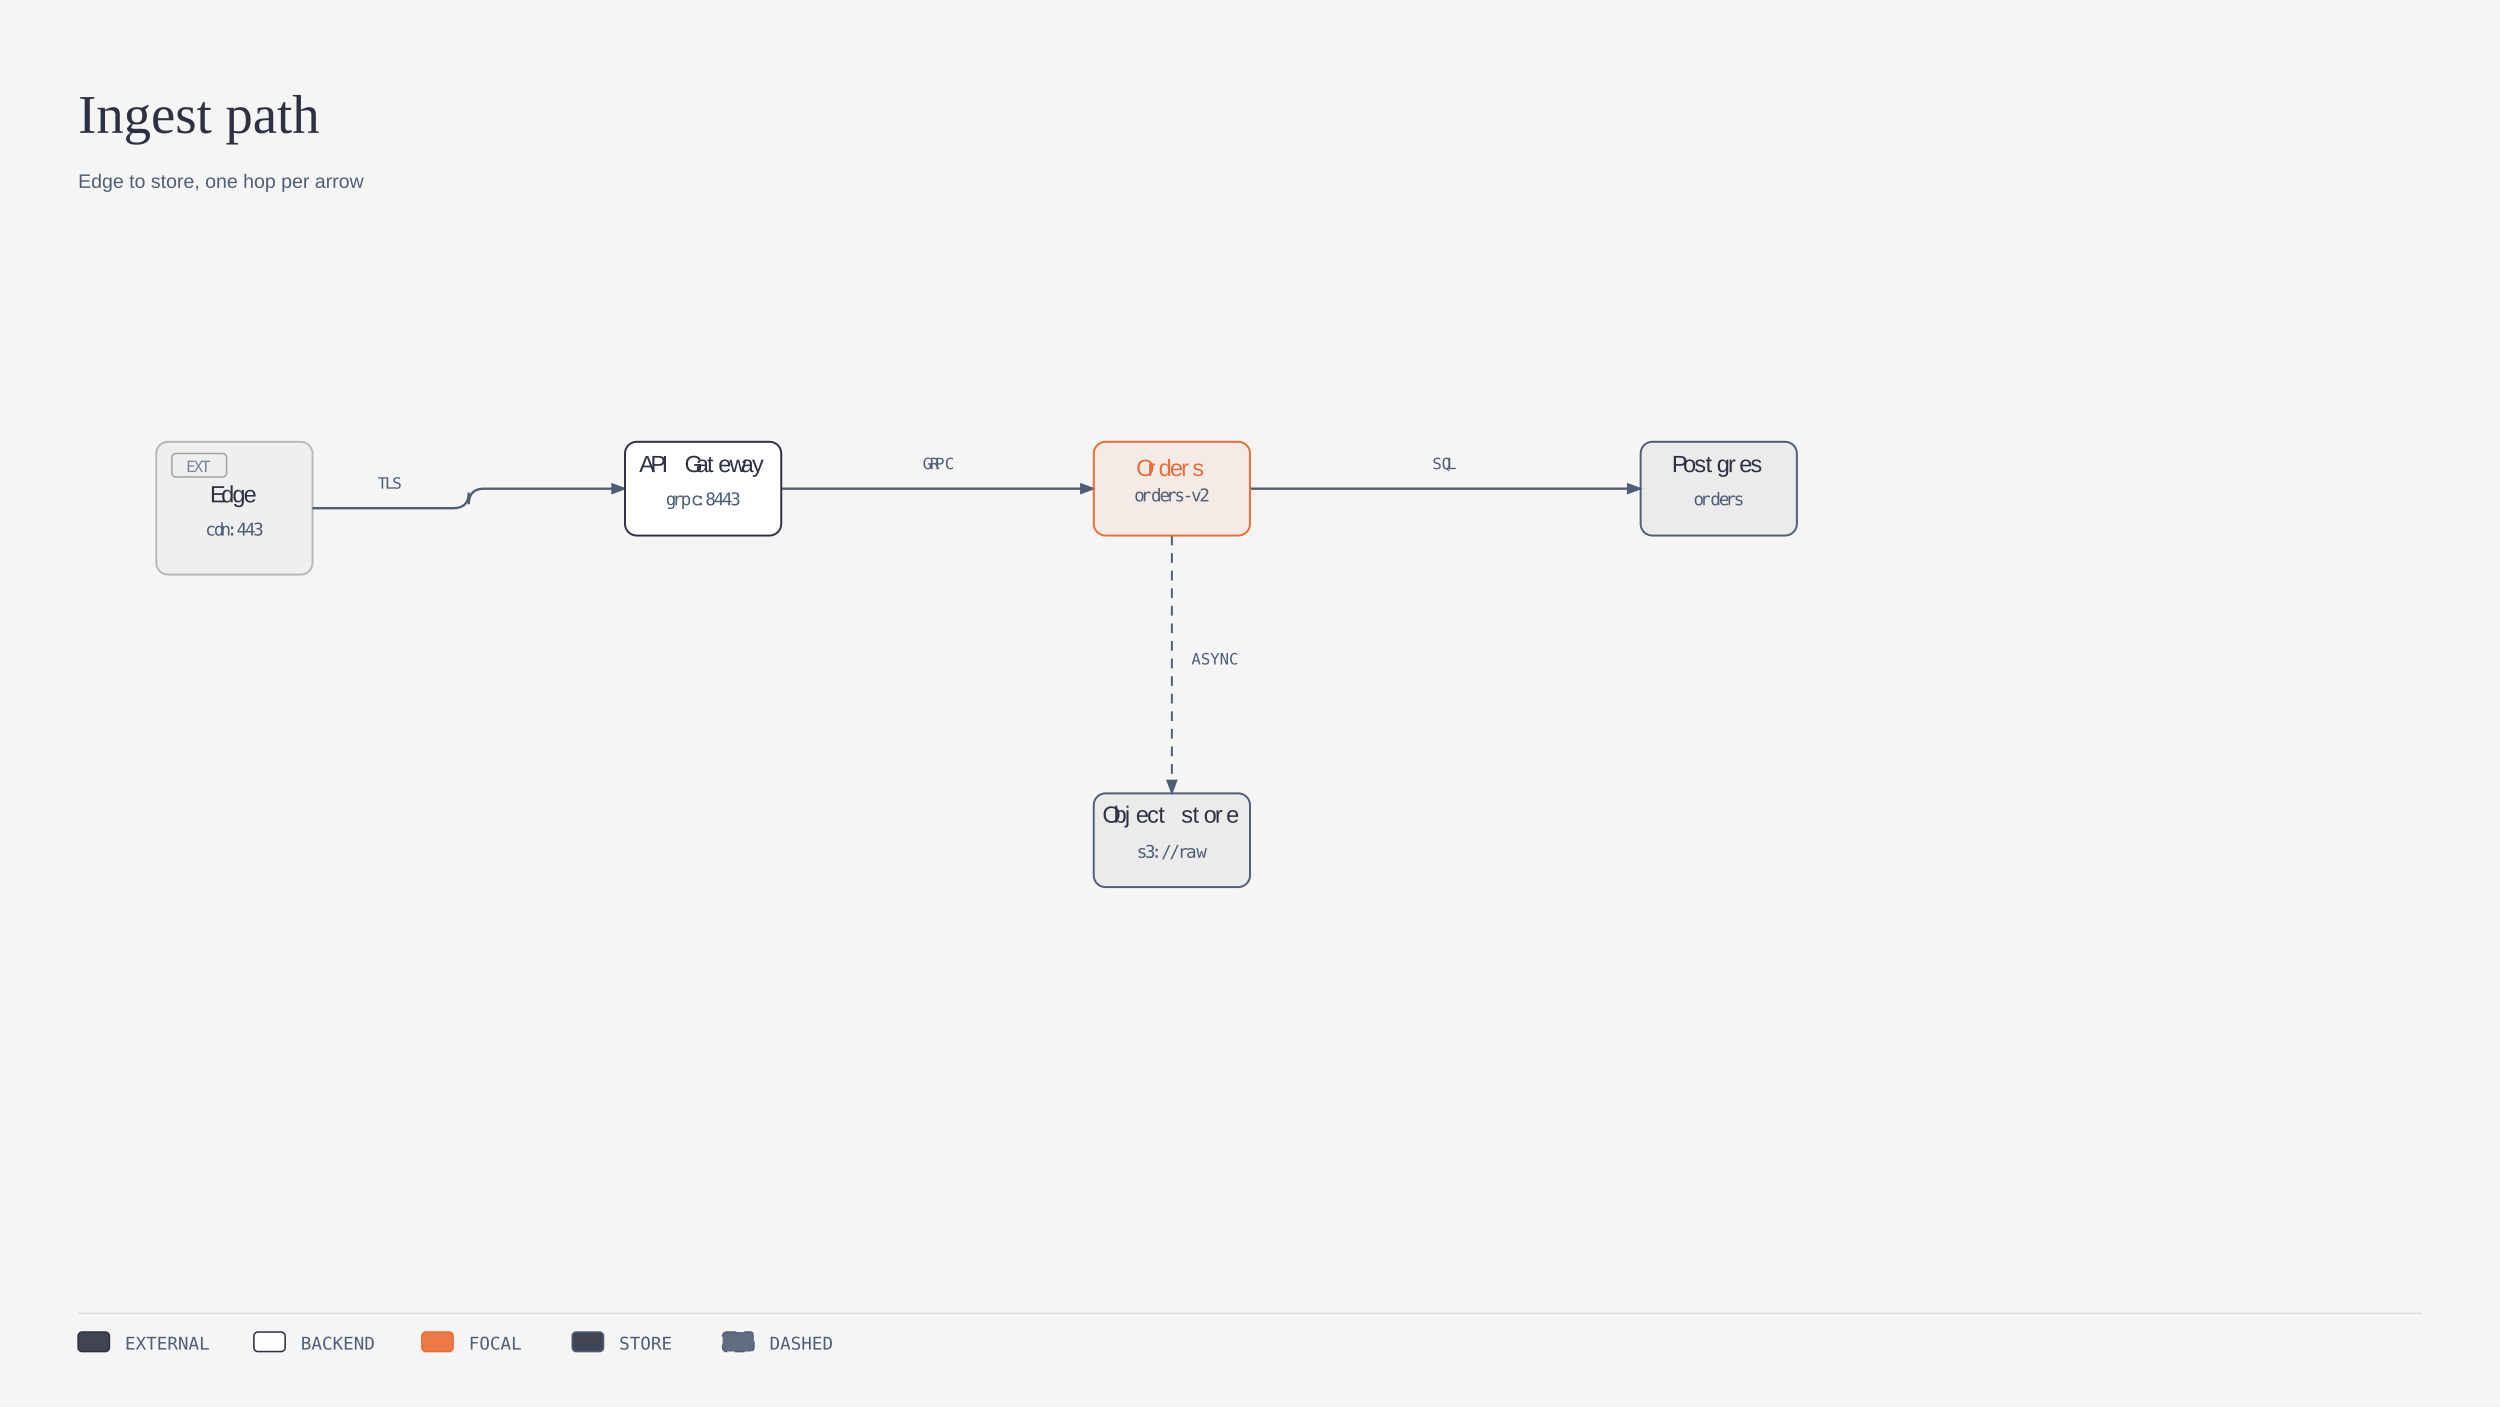
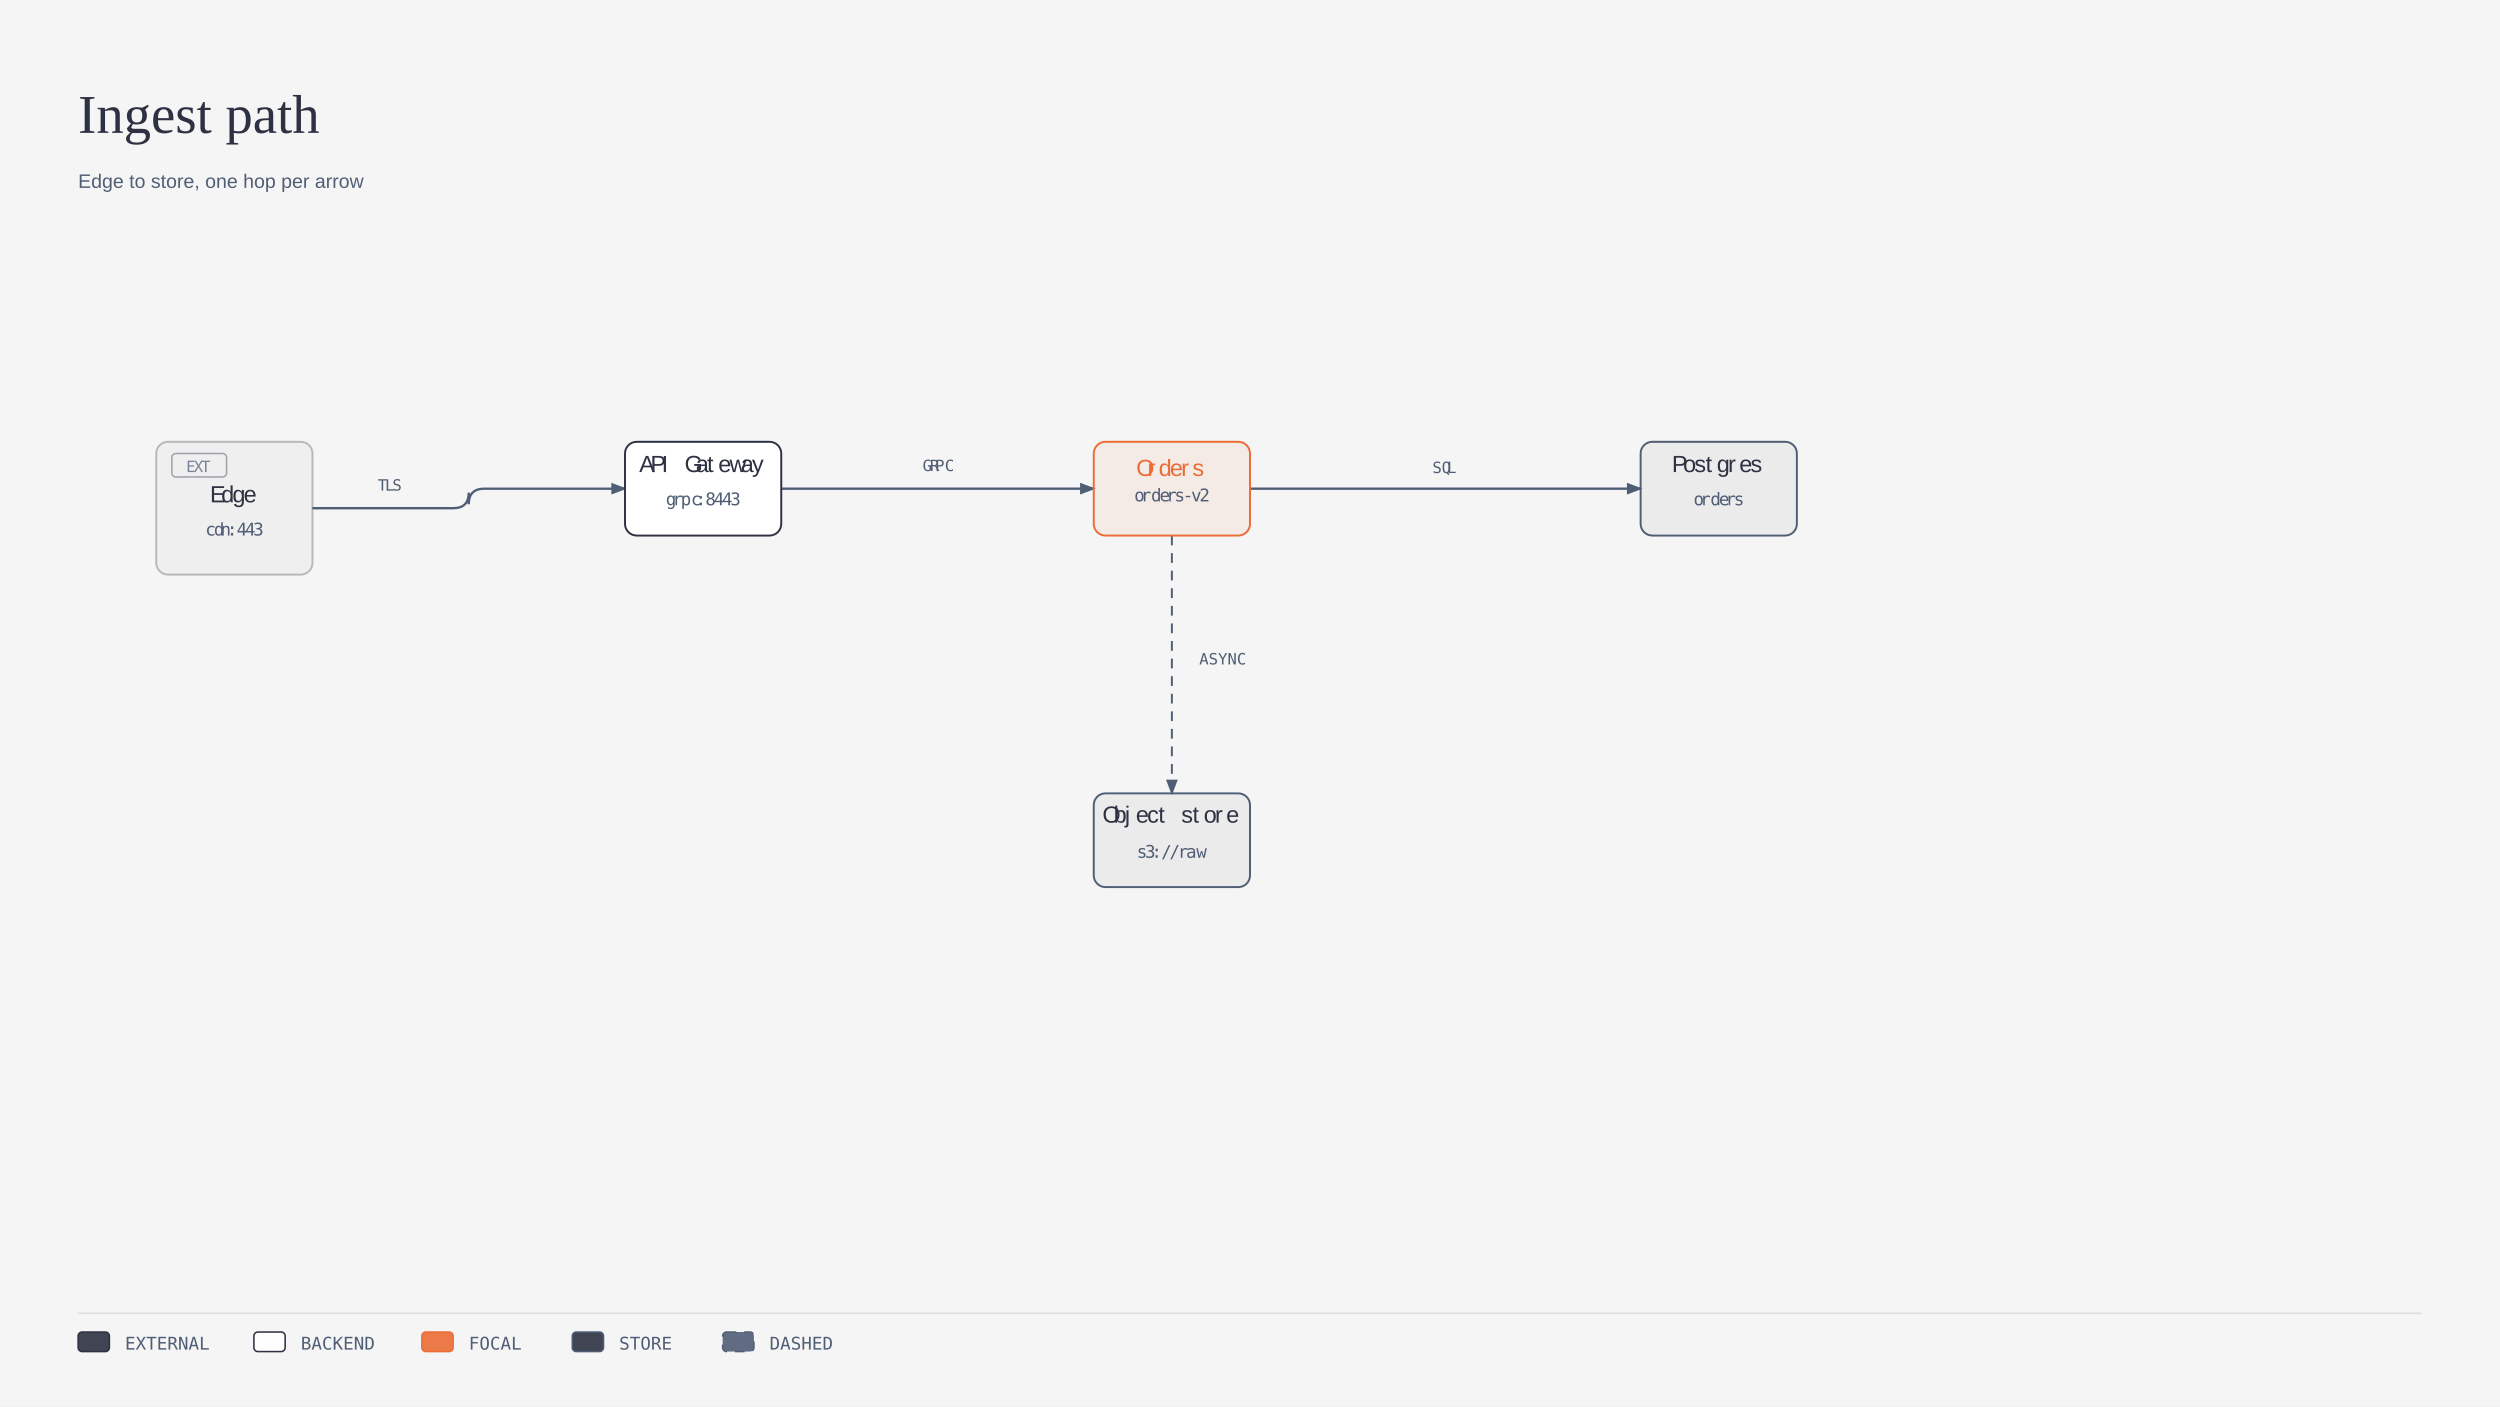
<svg xmlns="http://www.w3.org/2000/svg" data-width="1280" data-height="720" data-fps="30" data-duration="1" data-composition-id="architecture.nf" width="1280" height="720">
  <rect id="bg" width="1280" height="720" fill="#f5f5f5" />
  <g id="edge:edge-&gt;gw">
    <path d="M 160.00,260.20 L 232.00,260.20 Q 240.00,260.20 240.00,252.20 L 240.00,258.20 Q 240.00,250.20 248.00,250.20 L 320.00,250.20" fill="none" stroke="#4f5d75" stroke-width="1.2" />
    <polygon points="321.00,250.20 313.00,253.20 313.00,247.20" fill="#4f5d75" />
  </g>
  <g id="edge:gw-&gt;orders">
    <path d="M 400.00,250.20 L 560.00,250.20" fill="none" stroke="#4f5d75" stroke-width="1.2" />
    <polygon points="561.00,250.20 553.00,253.20 553.00,247.20" fill="#4f5d75" />
  </g>
  <g id="edge:orders-&gt;db">
    <path d="M 640.00,250.20 L 840.00,250.20" fill="none" stroke="#4f5d75" stroke-width="1.2" />
    <polygon points="841.00,250.20 833.00,253.20 833.00,247.20" fill="#4f5d75" />
  </g>
  <g id="edge:orders-&gt;lake">
    <path d="M 600.00,274.20 L 600.00,406.20" fill="none" stroke="#4f5d75" stroke-width="1" stroke-dasharray="5,4" />
    <polygon points="600.00,407.20 597.00,399.20 603.00,399.20" fill="#4f5d75" />
  </g>
  <g id="node:edge">
    <rect x="80" y="226.2" width="80" height="68" fill="#2d3142" fill-opacity="0.03" stroke="#2d3142" stroke-width="1" stroke-opacity="0.3" rx="6" />
    <rect x="88" y="232.2" width="28" height="12" fill="none" stroke="#2d3142" stroke-width="0.8" stroke-opacity="0.4" rx="2" />
    <text x="107.5" y="257.2" font-family="Arial, 'DejaVu Sans', sans-serif" font-size="12" fill="#2d3142" xml:space="preserve">E</text>
    <text x="113.25" y="257.2" font-family="Arial, 'DejaVu Sans', sans-serif" font-size="12" fill="#2d3142" xml:space="preserve">d</text>
    <text x="119" y="257.2" font-family="Arial, 'DejaVu Sans', sans-serif" font-size="12" fill="#2d3142" xml:space="preserve">g</text>
    <text x="124.75" y="257.2" font-family="Arial, 'DejaVu Sans', sans-serif" font-size="12" fill="#2d3142" xml:space="preserve">e</text>
    <text x="105.12" y="274.2" font-family="'Sarasa Mono SC', monospace" font-size="9" fill="#4f5d75" xml:space="preserve">c</text>
    <text x="109.5" y="274.2" font-family="'Sarasa Mono SC', monospace" font-size="9" fill="#4f5d75" xml:space="preserve">d</text>
    <text x="112.88" y="274.2" font-family="'Sarasa Mono SC', monospace" font-size="9" fill="#4f5d75" xml:space="preserve">n</text>
    <text x="116.12" y="274.2" font-family="'Sarasa Mono SC', monospace" font-size="9" fill="#4f5d75" xml:space="preserve">:</text>
    <text x="121.12" y="274.2" font-family="'Sarasa Mono SC', monospace" font-size="9" fill="#4f5d75" xml:space="preserve">4</text>
    <text x="125.38" y="274.2" font-family="'Sarasa Mono SC', monospace" font-size="9" fill="#4f5d75" xml:space="preserve">4</text>
    <text x="129.62" y="274.2" font-family="'Sarasa Mono SC', monospace" font-size="9" fill="#4f5d75" xml:space="preserve">3</text>
    <text x="95.31" y="241.7" font-family="'Sarasa Mono SC', monospace" font-size="8" fill="#7a8399" xml:space="preserve">E</text>
    <text x="99.19" y="241.7" font-family="'Sarasa Mono SC', monospace" font-size="8" fill="#7a8399" xml:space="preserve">X</text>
    <text x="102.94" y="241.7" font-family="'Sarasa Mono SC', monospace" font-size="8" fill="#7a8399" xml:space="preserve">T</text>
  </g>
  <g id="node:gw">
    <rect x="320" y="226.2" width="80" height="48" fill="#ffffff" stroke="#2d3142" stroke-width="1" rx="6" />
    <text x="327.25" y="241.7" font-family="Arial, 'DejaVu Sans', sans-serif" font-size="12" fill="#2d3142" xml:space="preserve">A</text>
    <text x="333" y="241.7" font-family="Arial, 'DejaVu Sans', sans-serif" font-size="12" fill="#2d3142" xml:space="preserve">P</text>
    <text x="338.75" y="241.7" font-family="Arial, 'DejaVu Sans', sans-serif" font-size="12" fill="#2d3142" xml:space="preserve">I</text>
    <text x="345.5" y="241.7" font-family="Arial, 'DejaVu Sans', sans-serif" font-size="12" fill="#2d3142" xml:space="preserve"> </text>
    <text x="350.5" y="241.7" font-family="Arial, 'DejaVu Sans', sans-serif" font-size="12" fill="#2d3142" xml:space="preserve">G</text>
    <text x="356.25" y="241.7" font-family="Arial, 'DejaVu Sans', sans-serif" font-size="12" fill="#2d3142" xml:space="preserve">a</text>
    <text x="362" y="241.7" font-family="Arial, 'DejaVu Sans', sans-serif" font-size="12" fill="#2d3142" xml:space="preserve">t</text>
    <text x="367.75" y="241.7" font-family="Arial, 'DejaVu Sans', sans-serif" font-size="12" fill="#2d3142" xml:space="preserve">e</text>
    <text x="373.5" y="241.7" font-family="Arial, 'DejaVu Sans', sans-serif" font-size="12" fill="#2d3142" xml:space="preserve">w</text>
    <text x="379.25" y="241.7" font-family="Arial, 'DejaVu Sans', sans-serif" font-size="12" fill="#2d3142" xml:space="preserve">a</text>
    <text x="385" y="241.7" font-family="Arial, 'DejaVu Sans', sans-serif" font-size="12" fill="#2d3142" xml:space="preserve">y</text>
    <text x="340.88" y="258.7" font-family="'Sarasa Mono SC', monospace" font-size="9" fill="#4f5d75" xml:space="preserve">g</text>
    <text x="344.25" y="258.7" font-family="'Sarasa Mono SC', monospace" font-size="9" fill="#4f5d75" xml:space="preserve">r</text>
    <text x="348.5" y="258.7" font-family="'Sarasa Mono SC', monospace" font-size="9" fill="#4f5d75" xml:space="preserve">p</text>
    <text x="353.75" y="258.7" font-family="'Sarasa Mono SC', monospace" font-size="9" fill="#4f5d75" xml:space="preserve">c</text>
    <text x="356.12" y="258.7" font-family="'Sarasa Mono SC', monospace" font-size="9" fill="#4f5d75" xml:space="preserve">:</text>
    <text x="361.12" y="258.7" font-family="'Sarasa Mono SC', monospace" font-size="9" fill="#4f5d75" xml:space="preserve">8</text>
    <text x="365.38" y="258.7" font-family="'Sarasa Mono SC', monospace" font-size="9" fill="#4f5d75" xml:space="preserve">4</text>
    <text x="369.62" y="258.7" font-family="'Sarasa Mono SC', monospace" font-size="9" fill="#4f5d75" xml:space="preserve">4</text>
    <text x="373.88" y="258.7" font-family="'Sarasa Mono SC', monospace" font-size="9" fill="#4f5d75" xml:space="preserve">3</text>
  </g>
  <g id="node:orders">
    <rect x="560" y="226.2" width="80" height="48" fill="#eb6c36" fill-opacity="0.08" stroke="#eb6c36" stroke-width="1" rx="6" />
    <text x="581.75" y="243.7" font-family="Arial, 'DejaVu Sans', sans-serif" font-size="12" fill="#eb6c36" xml:space="preserve">O</text>
    <text x="587.5" y="243.7" font-family="Arial, 'DejaVu Sans', sans-serif" font-size="12" fill="#eb6c36" xml:space="preserve">r</text>
    <text x="593.25" y="243.7" font-family="Arial, 'DejaVu Sans', sans-serif" font-size="12" fill="#eb6c36" xml:space="preserve">d</text>
    <text x="599" y="243.7" font-family="Arial, 'DejaVu Sans', sans-serif" font-size="12" fill="#eb6c36" xml:space="preserve">e</text>
    <text x="604.75" y="243.7" font-family="Arial, 'DejaVu Sans', sans-serif" font-size="12" fill="#eb6c36" xml:space="preserve">r</text>
    <text x="610.5" y="243.7" font-family="Arial, 'DejaVu Sans', sans-serif" font-size="12" fill="#eb6c36" xml:space="preserve">s</text>
    <text x="580.69" y="256.7" font-family="'Sarasa Mono SC', monospace" font-size="9" fill="#4f5d75" xml:space="preserve">o</text>
    <text x="584.06" y="256.7" font-family="'Sarasa Mono SC', monospace" font-size="9" fill="#4f5d75" xml:space="preserve">r</text>
    <text x="589.31" y="256.7" font-family="'Sarasa Mono SC', monospace" font-size="9" fill="#4f5d75" xml:space="preserve">d</text>
    <text x="593.69" y="256.7" font-family="'Sarasa Mono SC', monospace" font-size="9" fill="#4f5d75" xml:space="preserve">e</text>
    <text x="597.06" y="256.7" font-family="'Sarasa Mono SC', monospace" font-size="9" fill="#4f5d75" xml:space="preserve">r</text>
    <text x="601.31" y="256.7" font-family="'Sarasa Mono SC', monospace" font-size="9" fill="#4f5d75" xml:space="preserve">s</text>
    <text x="605.56" y="256.7" font-family="'Sarasa Mono SC', monospace" font-size="9" fill="#4f5d75" xml:space="preserve">-</text>
    <text x="609.81" y="256.7" font-family="'Sarasa Mono SC', monospace" font-size="9" fill="#4f5d75" xml:space="preserve">v</text>
    <text x="614.06" y="256.7" font-family="'Sarasa Mono SC', monospace" font-size="9" fill="#4f5d75" xml:space="preserve">2</text>
  </g>
  <g id="node:db">
    <rect x="840" y="226.2" width="80" height="48" fill="#2d3142" fill-opacity="0.05" stroke="#4f5d75" stroke-width="1" rx="6" />
    <text x="856" y="241.7" font-family="Arial, 'DejaVu Sans', sans-serif" font-size="12" fill="#2d3142" xml:space="preserve">P</text>
    <text x="861.75" y="241.7" font-family="Arial, 'DejaVu Sans', sans-serif" font-size="12" fill="#2d3142" xml:space="preserve">o</text>
    <text x="867.5" y="241.7" font-family="Arial, 'DejaVu Sans', sans-serif" font-size="12" fill="#2d3142" xml:space="preserve">s</text>
    <text x="873.25" y="241.7" font-family="Arial, 'DejaVu Sans', sans-serif" font-size="12" fill="#2d3142" xml:space="preserve">t</text>
    <text x="879" y="241.7" font-family="Arial, 'DejaVu Sans', sans-serif" font-size="12" fill="#2d3142" xml:space="preserve">g</text>
    <text x="884.75" y="241.7" font-family="Arial, 'DejaVu Sans', sans-serif" font-size="12" fill="#2d3142" xml:space="preserve">r</text>
    <text x="890.5" y="241.7" font-family="Arial, 'DejaVu Sans', sans-serif" font-size="12" fill="#2d3142" xml:space="preserve">e</text>
    <text x="896.25" y="241.7" font-family="Arial, 'DejaVu Sans', sans-serif" font-size="12" fill="#2d3142" xml:space="preserve">s</text>
    <text x="867.06" y="258.7" font-family="'Sarasa Mono SC', monospace" font-size="9" fill="#4f5d75" xml:space="preserve">o</text>
    <text x="870.44" y="258.7" font-family="'Sarasa Mono SC', monospace" font-size="9" fill="#4f5d75" xml:space="preserve">r</text>
    <text x="875.69" y="258.7" font-family="'Sarasa Mono SC', monospace" font-size="9" fill="#4f5d75" xml:space="preserve">d</text>
    <text x="880.06" y="258.7" font-family="'Sarasa Mono SC', monospace" font-size="9" fill="#4f5d75" xml:space="preserve">e</text>
    <text x="883.44" y="258.7" font-family="'Sarasa Mono SC', monospace" font-size="9" fill="#4f5d75" xml:space="preserve">r</text>
    <text x="887.69" y="258.7" font-family="'Sarasa Mono SC', monospace" font-size="9" fill="#4f5d75" xml:space="preserve">s</text>
  </g>
  <g id="node:lake">
    <rect x="560" y="406.2" width="80" height="48" fill="#2d3142" fill-opacity="0.05" stroke="#4f5d75" stroke-width="1" rx="6" />
    <text x="564.44" y="421.2" font-family="Arial, 'DejaVu Sans', sans-serif" font-size="12" fill="#2d3142" xml:space="preserve">O</text>
    <text x="570.19" y="421.2" font-family="Arial, 'DejaVu Sans', sans-serif" font-size="12" fill="#2d3142" xml:space="preserve">b</text>
    <text x="575.94" y="421.2" font-family="Arial, 'DejaVu Sans', sans-serif" font-size="12" fill="#2d3142" xml:space="preserve">j</text>
    <text x="581.56" y="421.2" font-family="Arial, 'DejaVu Sans', sans-serif" font-size="12" fill="#2d3142" xml:space="preserve">e</text>
    <text x="587.31" y="421.2" font-family="Arial, 'DejaVu Sans', sans-serif" font-size="12" fill="#2d3142" xml:space="preserve">c</text>
    <text x="593.06" y="421.2" font-family="Arial, 'DejaVu Sans', sans-serif" font-size="12" fill="#2d3142" xml:space="preserve">t</text>
    <text x="599.81" y="421.2" font-family="Arial, 'DejaVu Sans', sans-serif" font-size="12" fill="#2d3142" xml:space="preserve"> </text>
    <text x="604.81" y="421.2" font-family="Arial, 'DejaVu Sans', sans-serif" font-size="12" fill="#2d3142" xml:space="preserve">s</text>
    <text x="610.56" y="421.2" font-family="Arial, 'DejaVu Sans', sans-serif" font-size="12" fill="#2d3142" xml:space="preserve">t</text>
    <text x="616.31" y="421.2" font-family="Arial, 'DejaVu Sans', sans-serif" font-size="12" fill="#2d3142" xml:space="preserve">o</text>
    <text x="622.06" y="421.2" font-family="Arial, 'DejaVu Sans', sans-serif" font-size="12" fill="#2d3142" xml:space="preserve">r</text>
    <text x="627.81" y="421.2" font-family="Arial, 'DejaVu Sans', sans-serif" font-size="12" fill="#2d3142" xml:space="preserve">e</text>
    <text x="582" y="439.2" font-family="'Sarasa Mono SC', monospace" font-size="9" fill="#4f5d75" xml:space="preserve">s</text>
    <text x="586.25" y="439.2" font-family="'Sarasa Mono SC', monospace" font-size="9" fill="#4f5d75" xml:space="preserve">3</text>
    <text x="589.5" y="439.2" font-family="'Sarasa Mono SC', monospace" font-size="9" fill="#4f5d75" xml:space="preserve">:</text>
    <text x="594.5" y="439.2" font-family="'Sarasa Mono SC', monospace" font-size="9" fill="#4f5d75" xml:space="preserve">/</text>
    <text x="598.75" y="439.2" font-family="'Sarasa Mono SC', monospace" font-size="9" fill="#4f5d75" xml:space="preserve">/</text>
    <text x="603" y="439.2" font-family="'Sarasa Mono SC', monospace" font-size="9" fill="#4f5d75" xml:space="preserve">r</text>
    <text x="607.25" y="439.2" font-family="'Sarasa Mono SC', monospace" font-size="9" fill="#4f5d75" xml:space="preserve">a</text>
    <text x="612.5" y="439.2" font-family="'Sarasa Mono SC', monospace" font-size="9" fill="#4f5d75" xml:space="preserve">w</text>
  </g>
  <g id="label:edge-&gt;gw">
-     <rect x="188.5" y="239" width="23" height="15.2" fill="#f5f5f5" rx="2" />
-     <text x="193.38" y="250.2" font-family="'Sarasa Mono SC', monospace" font-size="8" fill="#4f5d75" xml:space="preserve">T</text>
-     <text x="197.12" y="250.2" font-family="'Sarasa Mono SC', monospace" font-size="8" fill="#4f5d75" xml:space="preserve">L</text>
-     <text x="200.88" y="250.2" font-family="'Sarasa Mono SC', monospace" font-size="8" fill="#4f5d75" xml:space="preserve">S</text>
+     <rect x="188.5" y="241.2" width="23" height="13" fill="#f5f5f5" rx="2" />
+     <text x="193.38" y="251.2" font-family="'Sarasa Mono SC', monospace" font-size="8" fill="#4f5d75" xml:space="preserve">T</text>
+     <text x="197.12" y="251.2" font-family="'Sarasa Mono SC', monospace" font-size="8" fill="#4f5d75" xml:space="preserve">L</text>
+     <text x="200.88" y="251.2" font-family="'Sarasa Mono SC', monospace" font-size="8" fill="#4f5d75" xml:space="preserve">S</text>
  </g>
  <g id="label:gw-&gt;orders">
-     <rect x="466.5" y="229" width="27" height="15.2" fill="#f5f5f5" rx="2" />
-     <text x="472.38" y="240.2" font-family="'Sarasa Mono SC', monospace" font-size="8" fill="#4f5d75" xml:space="preserve">G</text>
-     <text x="476.12" y="240.2" font-family="'Sarasa Mono SC', monospace" font-size="8" fill="#4f5d75" xml:space="preserve">R</text>
-     <text x="478.75" y="240.2" font-family="'Sarasa Mono SC', monospace" font-size="8" fill="#4f5d75" xml:space="preserve">P</text>
-     <text x="483.75" y="240.2" font-family="'Sarasa Mono SC', monospace" font-size="8" fill="#4f5d75" xml:space="preserve">C</text>
+     <rect x="466.5" y="231.2" width="27" height="13" fill="#f5f5f5" rx="2" />
+     <text x="472.38" y="241.2" font-family="'Sarasa Mono SC', monospace" font-size="8" fill="#4f5d75" xml:space="preserve">G</text>
+     <text x="476.12" y="241.2" font-family="'Sarasa Mono SC', monospace" font-size="8" fill="#4f5d75" xml:space="preserve">R</text>
+     <text x="478.75" y="241.2" font-family="'Sarasa Mono SC', monospace" font-size="8" fill="#4f5d75" xml:space="preserve">P</text>
+     <text x="483.75" y="241.2" font-family="'Sarasa Mono SC', monospace" font-size="8" fill="#4f5d75" xml:space="preserve">C</text>
  </g>
  <g id="label:orders-&gt;db">
-     <rect x="729" y="229" width="22" height="15.2" fill="#f5f5f5" rx="2" />
-     <text x="733.38" y="240.2" font-family="'Sarasa Mono SC', monospace" font-size="8" fill="#4f5d75" xml:space="preserve">S</text>
-     <text x="738.12" y="240.2" font-family="'Sarasa Mono SC', monospace" font-size="8" fill="#4f5d75" xml:space="preserve">Q</text>
-     <text x="740.88" y="240.2" font-family="'Sarasa Mono SC', monospace" font-size="8" fill="#4f5d75" xml:space="preserve">L</text>
+     <rect x="729" y="232.2" width="22" height="14" fill="#f5f5f5" rx="2" />
+     <text x="733.38" y="242.2" font-family="'Sarasa Mono SC', monospace" font-size="8" fill="#4f5d75" xml:space="preserve">S</text>
+     <text x="738.12" y="242.2" font-family="'Sarasa Mono SC', monospace" font-size="8" fill="#4f5d75" xml:space="preserve">Q</text>
+     <text x="740.88" y="242.2" font-family="'Sarasa Mono SC', monospace" font-size="8" fill="#4f5d75" xml:space="preserve">L</text>
  </g>
  <g id="label:orders-&gt;lake">
-     <rect x="605" y="329" width="30" height="15.2" fill="#f5f5f5" rx="2" />
-     <text x="610" y="340.2" font-family="'Sarasa Mono SC', monospace" font-size="8" fill="#4f5d75" xml:space="preserve">ASYNC</text>
+     <rect x="609" y="330.2" width="30" height="13" fill="#f5f5f5" rx="2" />
+     <text x="614" y="340.2" font-family="'Sarasa Mono SC', monospace" font-size="8" fill="#4f5d75" xml:space="preserve">ASYNC</text>
  </g>
  <g id="header">
    <text x="40" y="68.04" font-family="'Times New Roman', 'DejaVu Serif', serif" font-size="28" fill="#2d3142" xml:space="preserve">Ingest path</text>
    <text x="40" y="96.2" font-family="Arial, 'DejaVu Sans', sans-serif" font-size="10" fill="#4f5d75" xml:space="preserve">Edge to store, one hop per arrow</text>
  </g>
  <g id="legend">
    <rect x="40" y="672" width="1200" height="0.8" fill="#2d3142" fill-opacity="0.12" />
    <rect x="40" y="682" width="16" height="10" fill="#2d3142" fill-opacity="0.9" stroke="#2d3142" stroke-width="0.8" rx="2" />
    <rect x="130" y="682" width="16" height="10" fill="#ffffff" fill-opacity="0.9" stroke="#2d3142" stroke-width="0.8" rx="2" />
    <rect x="216" y="682" width="16" height="10" fill="#eb6c36" fill-opacity="0.9" stroke="#eb6c36" stroke-width="0.8" rx="2" />
    <rect x="293" y="682" width="16" height="10" fill="#2d3142" fill-opacity="0.9" stroke="#4f5d75" stroke-width="0.8" rx="2" />
    <rect x="370" y="682" width="16" height="10" fill="#4f5d75" fill-opacity="0.9" stroke="#4f5d75" stroke-width="0.8" stroke-dasharray="5,4" rx="2" />
    <text x="64" y="691" font-family="'Sarasa Mono SC', monospace" font-size="9" fill="#4f5d75" xml:space="preserve">EXTERNAL</text>
    <text x="154" y="691" font-family="'Sarasa Mono SC', monospace" font-size="9" fill="#4f5d75" xml:space="preserve">BACKEND</text>
    <text x="240" y="691" font-family="'Sarasa Mono SC', monospace" font-size="9" fill="#4f5d75" xml:space="preserve">FOCAL</text>
    <text x="317" y="691" font-family="'Sarasa Mono SC', monospace" font-size="9" fill="#4f5d75" xml:space="preserve">STORE</text>
    <text x="394" y="691" font-family="'Sarasa Mono SC', monospace" font-size="9" fill="#4f5d75" xml:space="preserve">DASHED</text>
  </g>
</svg>
